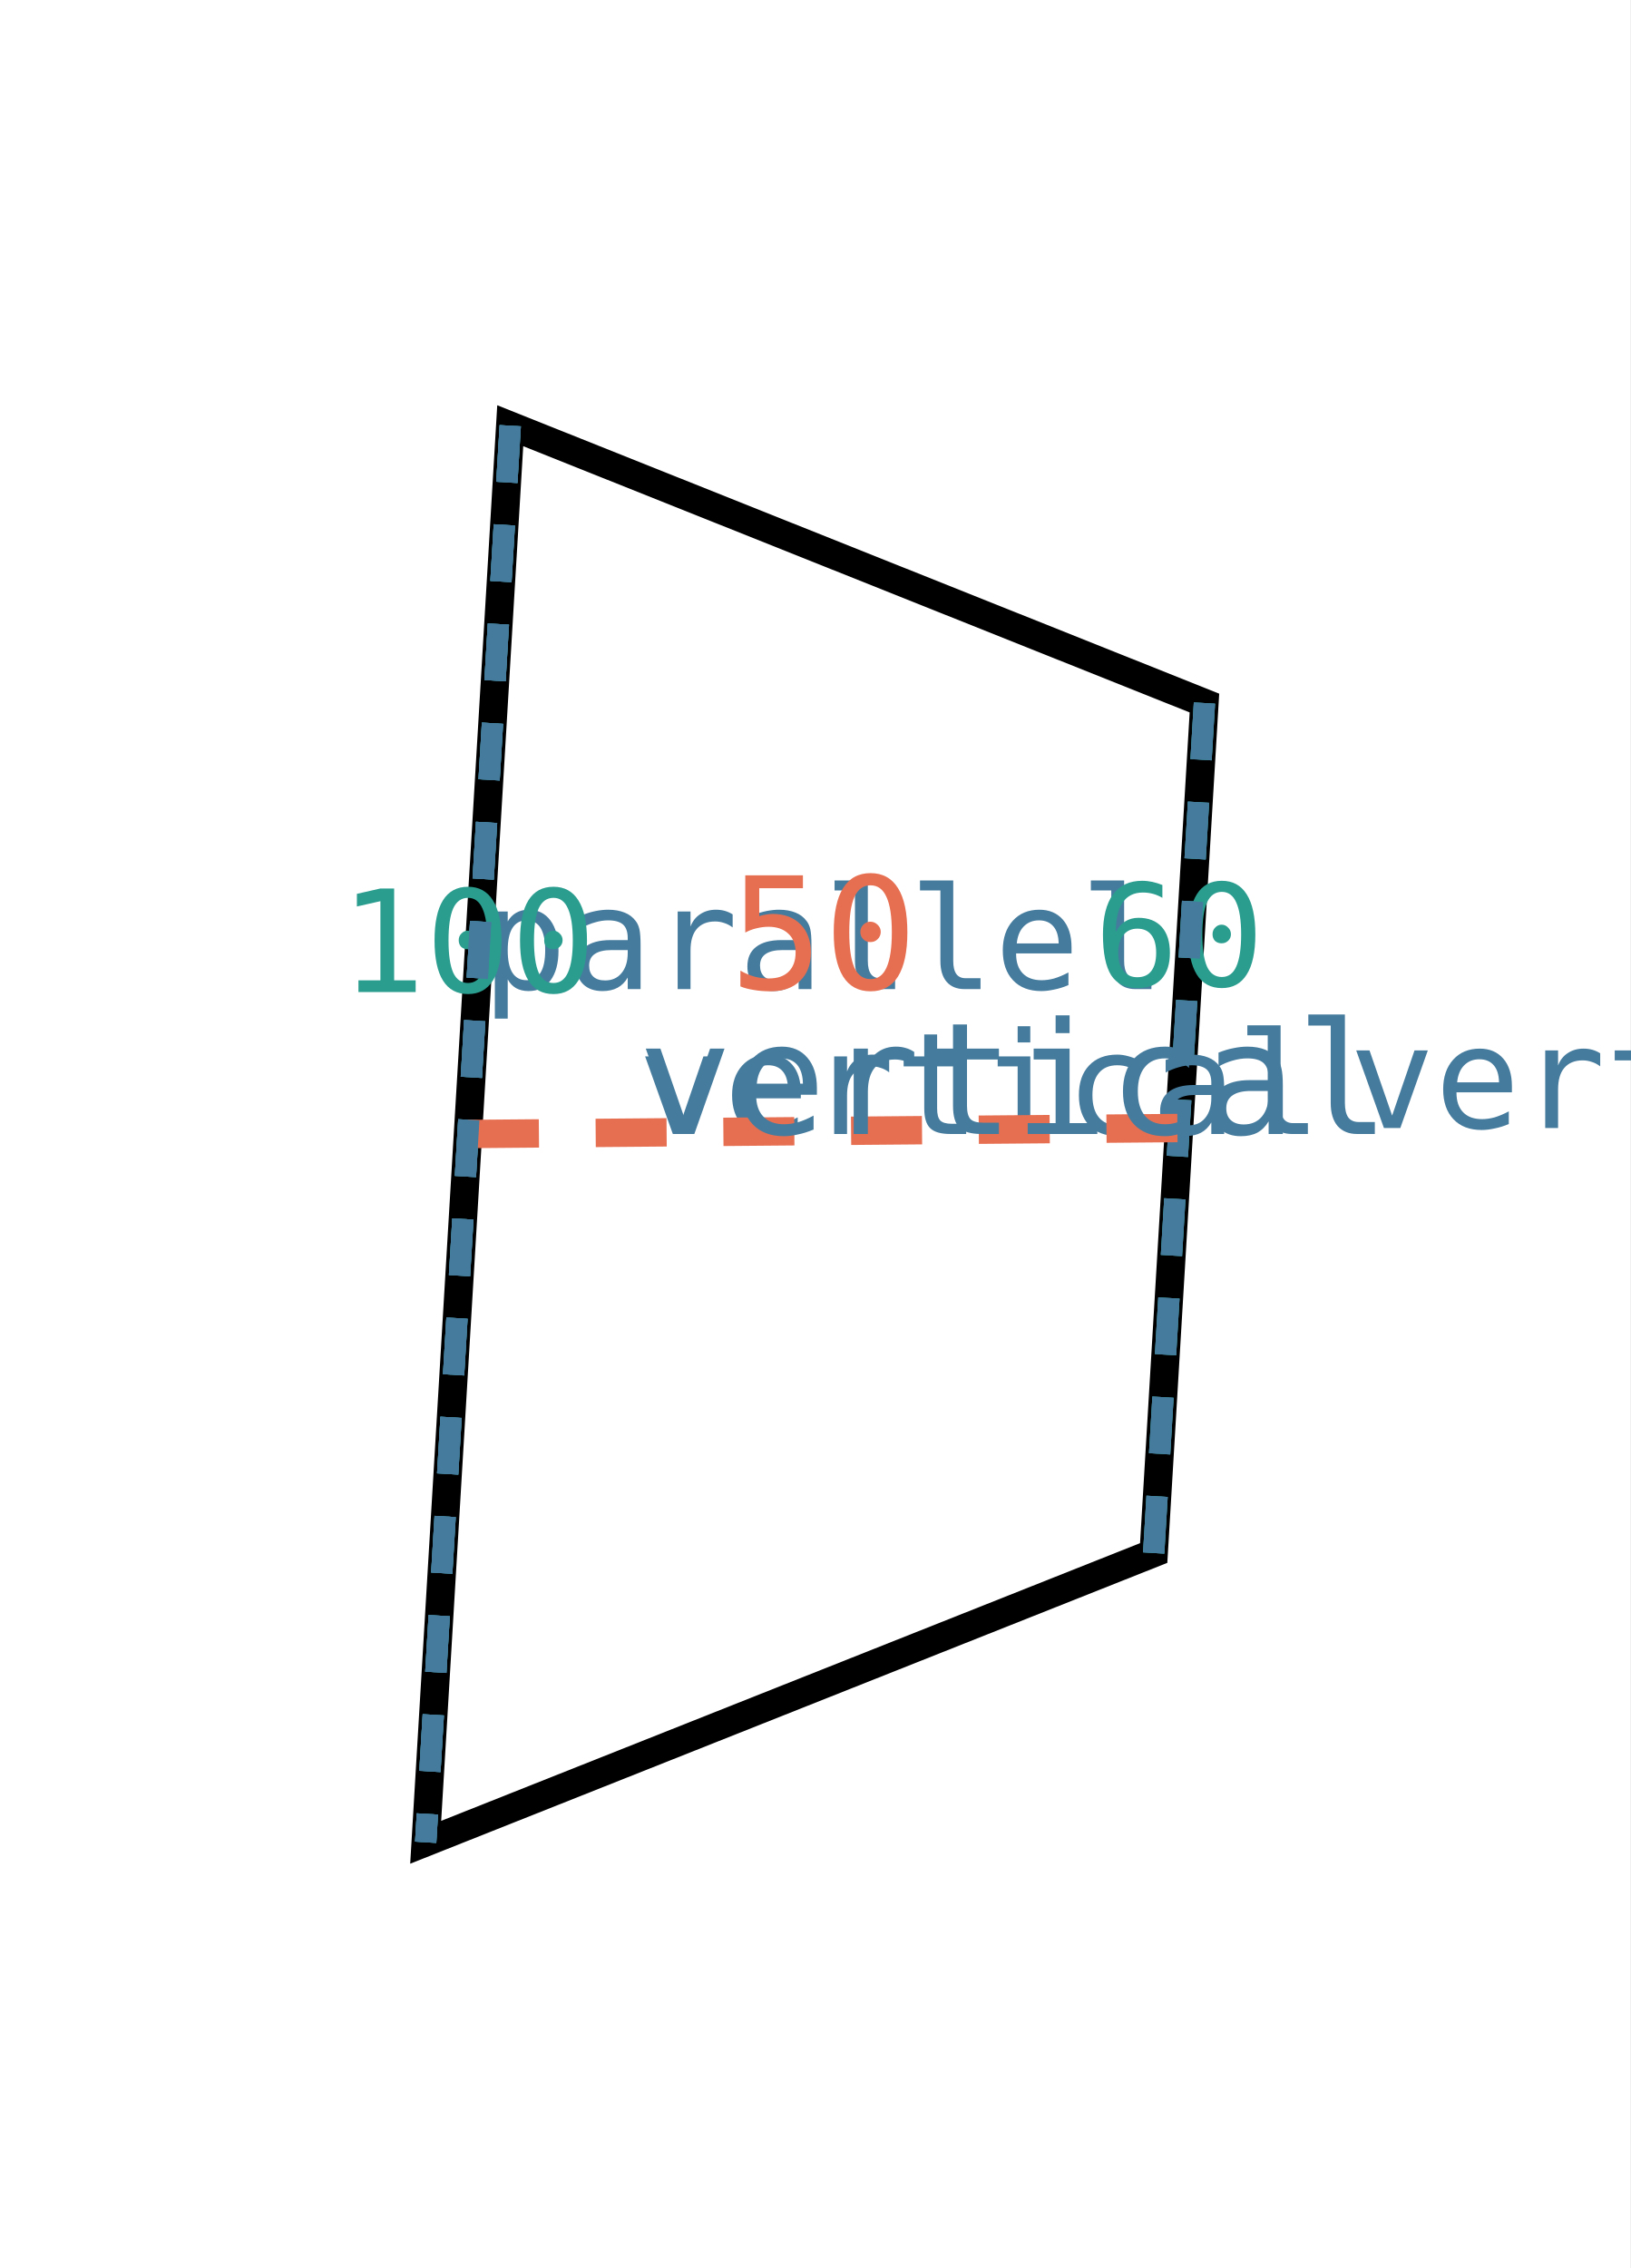
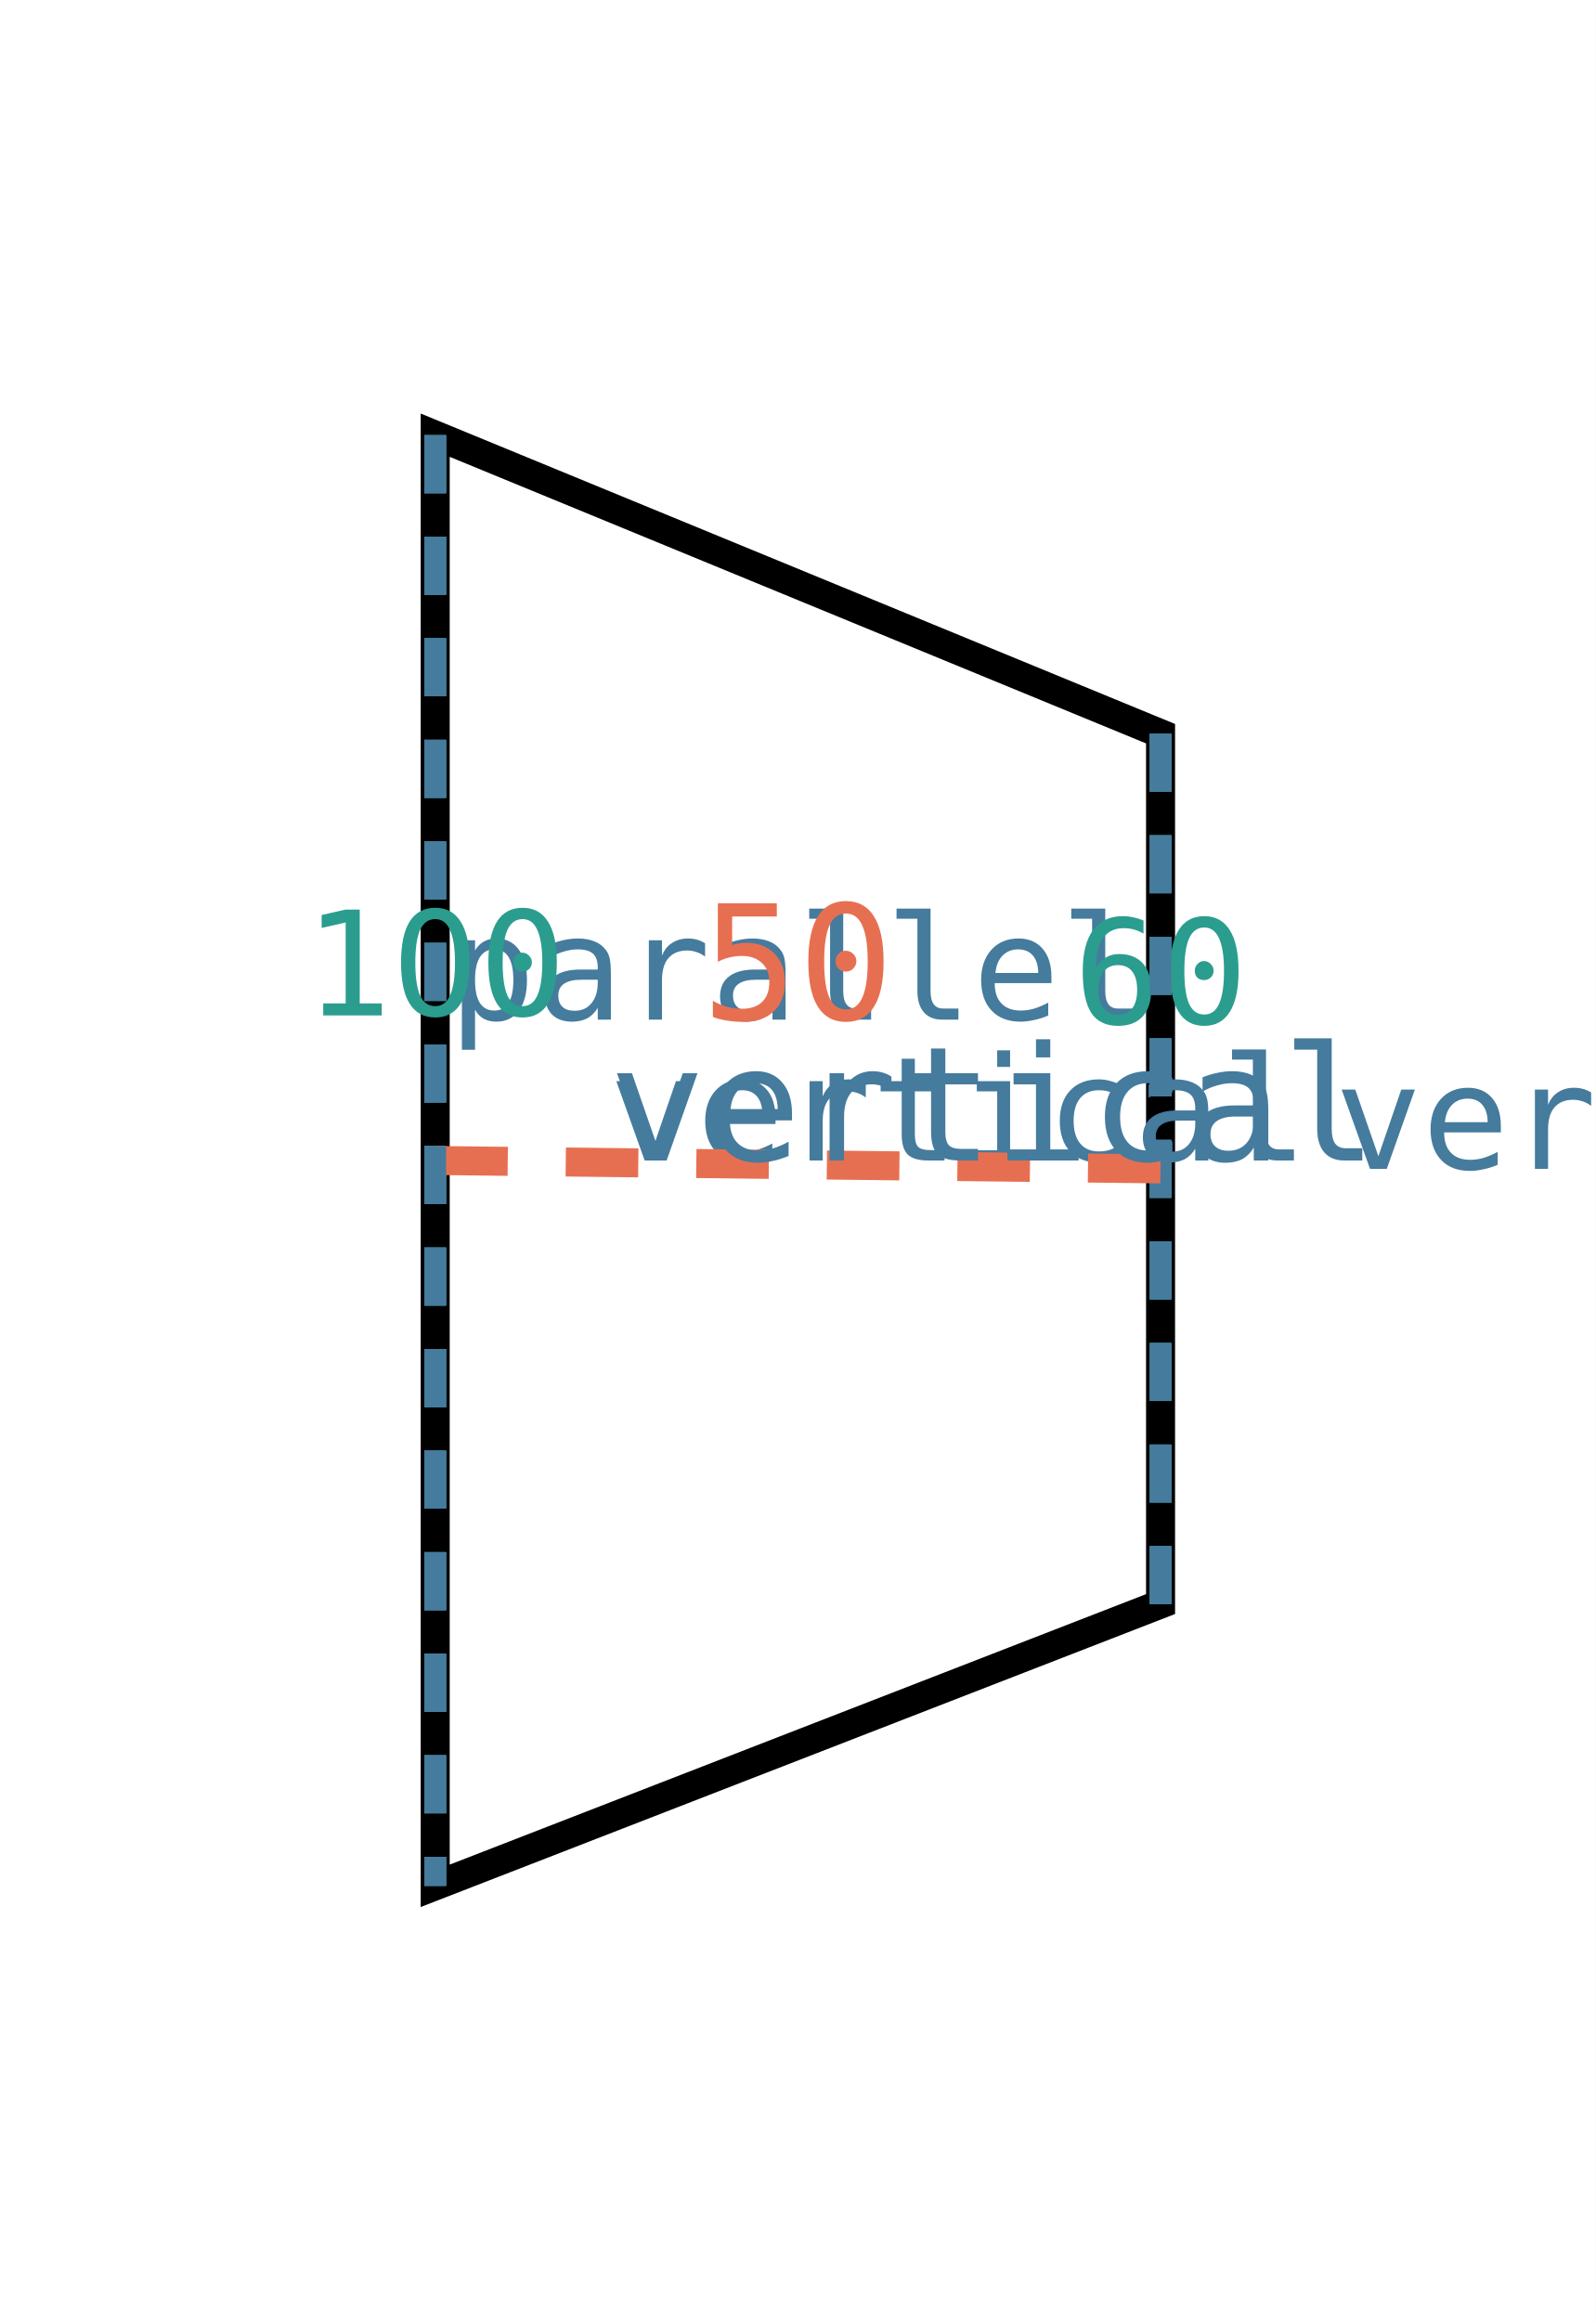
- <svg xmlns="http://www.w3.org/2000/svg" width="114.882" height="159.822" viewBox="0 0 114.882 159.822">
-   <rect x="0" y="0" width="114.882" height="159.822" fill="white" />
+ <svg xmlns="http://www.w3.org/2000/svg" width="110" height="160" viewBox="0 0 110 160">
+   <rect x="0" y="0" width="110" height="160" fill="white" />
  <g fill="none" stroke="black" stroke-width="2">
-     <polygon points="35.959,30 30,129.822 81.306,109.437 84.882,49.543" />
+     <polygon points="30,30 30,130 80,110.578 80,50.578" />
  </g>
-   <line x1="35.959" y1="30" x2="30" y2="129.822" stroke="#457b9d" stroke-width="1.5" stroke-dasharray="4 3" />
-   <line x1="84.882" y1="49.543" x2="81.306" y2="109.437" stroke="#457b9d" stroke-width="1.5" stroke-dasharray="4 3" />
-   <text x="58.037" y="69.701" fill="#457b9d" font-family="ui-monospace, Menlo, Consolas, monospace" font-size="10" text-anchor="middle">parallel</text>
-   <line x1="35.959" y1="30" x2="30" y2="129.822" stroke="#2a9d8f" stroke-width="1.5" stroke-dasharray="4 3" />
-   <text x="32.98" y="69.911" fill="#2a9d8f" font-family="ui-monospace, Menlo, Consolas, monospace" font-size="10" text-anchor="middle">100</text>
-   <line x1="84.882" y1="49.543" x2="81.306" y2="109.437" stroke="#2a9d8f" stroke-width="1.5" stroke-dasharray="4 3" />
-   <text x="83.094" y="69.49" fill="#2a9d8f" font-family="ui-monospace, Menlo, Consolas, monospace" font-size="10" text-anchor="middle">60</text>
-   <line x1="35.959" y1="30" x2="30" y2="129.822" stroke="#457b9d" stroke-width="1.5" stroke-dasharray="4 3" />
-   <text x="44.98" y="79.911" fill="#457b9d" font-family="ui-monospace, Menlo, Consolas, monospace" font-size="10">vertical</text>
-   <line x1="84.882" y1="49.543" x2="81.306" y2="109.437" stroke="#457b9d" stroke-width="1.5" stroke-dasharray="4 3" />
-   <text x="95.094" y="79.49" fill="#457b9d" font-family="ui-monospace, Menlo, Consolas, monospace" font-size="10">vertical</text>
-   <line x1="32.98" y1="79.911" x2="83.094" y2="79.49" stroke="#e76f51" stroke-width="2" stroke-dasharray="5 4" />
-   <text x="58.037" y="69.701" fill="#e76f51" font-family="ui-monospace, Menlo, Consolas, monospace" font-size="11" text-anchor="middle">50</text>
-   <line x1="35.959" y1="30" x2="30" y2="129.822" stroke="#457b9d" stroke-width="1.5" stroke-dasharray="4 3" />
-   <text x="44.98" y="79.911" fill="#457b9d" font-family="ui-monospace, Menlo, Consolas, monospace" font-size="11">vertical</text>
+   <line x1="30" y1="30" x2="30" y2="130" stroke="#457b9d" stroke-width="1.5" stroke-dasharray="4 3" />
+   <line x1="80" y1="50.578" x2="80" y2="110.578" stroke="#457b9d" stroke-width="1.5" stroke-dasharray="4 3" />
+   <text x="55" y="70.289" fill="#457b9d" font-family="ui-monospace, Menlo, Consolas, monospace" font-size="10" text-anchor="middle">parallel</text>
+   <line x1="30" y1="30" x2="30" y2="130" stroke="#2a9d8f" stroke-width="1.5" stroke-dasharray="4 3" />
+   <text x="30" y="70" fill="#2a9d8f" font-family="ui-monospace, Menlo, Consolas, monospace" font-size="10" text-anchor="middle">100</text>
+   <line x1="80" y1="50.578" x2="80" y2="110.578" stroke="#2a9d8f" stroke-width="1.5" stroke-dasharray="4 3" />
+   <text x="80" y="70.578" fill="#2a9d8f" font-family="ui-monospace, Menlo, Consolas, monospace" font-size="10" text-anchor="middle">60</text>
+   <line x1="30" y1="30" x2="30" y2="130" stroke="#457b9d" stroke-width="1.5" stroke-dasharray="4 3" />
+   <text x="42" y="80" fill="#457b9d" font-family="ui-monospace, Menlo, Consolas, monospace" font-size="10">vertical</text>
+   <line x1="80" y1="50.578" x2="80" y2="110.578" stroke="#457b9d" stroke-width="1.5" stroke-dasharray="4 3" />
+   <text x="92" y="80.578" fill="#457b9d" font-family="ui-monospace, Menlo, Consolas, monospace" font-size="10">vertical</text>
+   <line x1="30" y1="80" x2="80" y2="80.578" stroke="#e76f51" stroke-width="2" stroke-dasharray="5 4" />
+   <text x="55" y="70.289" fill="#e76f51" font-family="ui-monospace, Menlo, Consolas, monospace" font-size="11" text-anchor="middle">50</text>
+   <line x1="30" y1="30" x2="30" y2="130" stroke="#457b9d" stroke-width="1.5" stroke-dasharray="4 3" />
+   <text x="42" y="80" fill="#457b9d" font-family="ui-monospace, Menlo, Consolas, monospace" font-size="11">vertical</text>
</svg>
